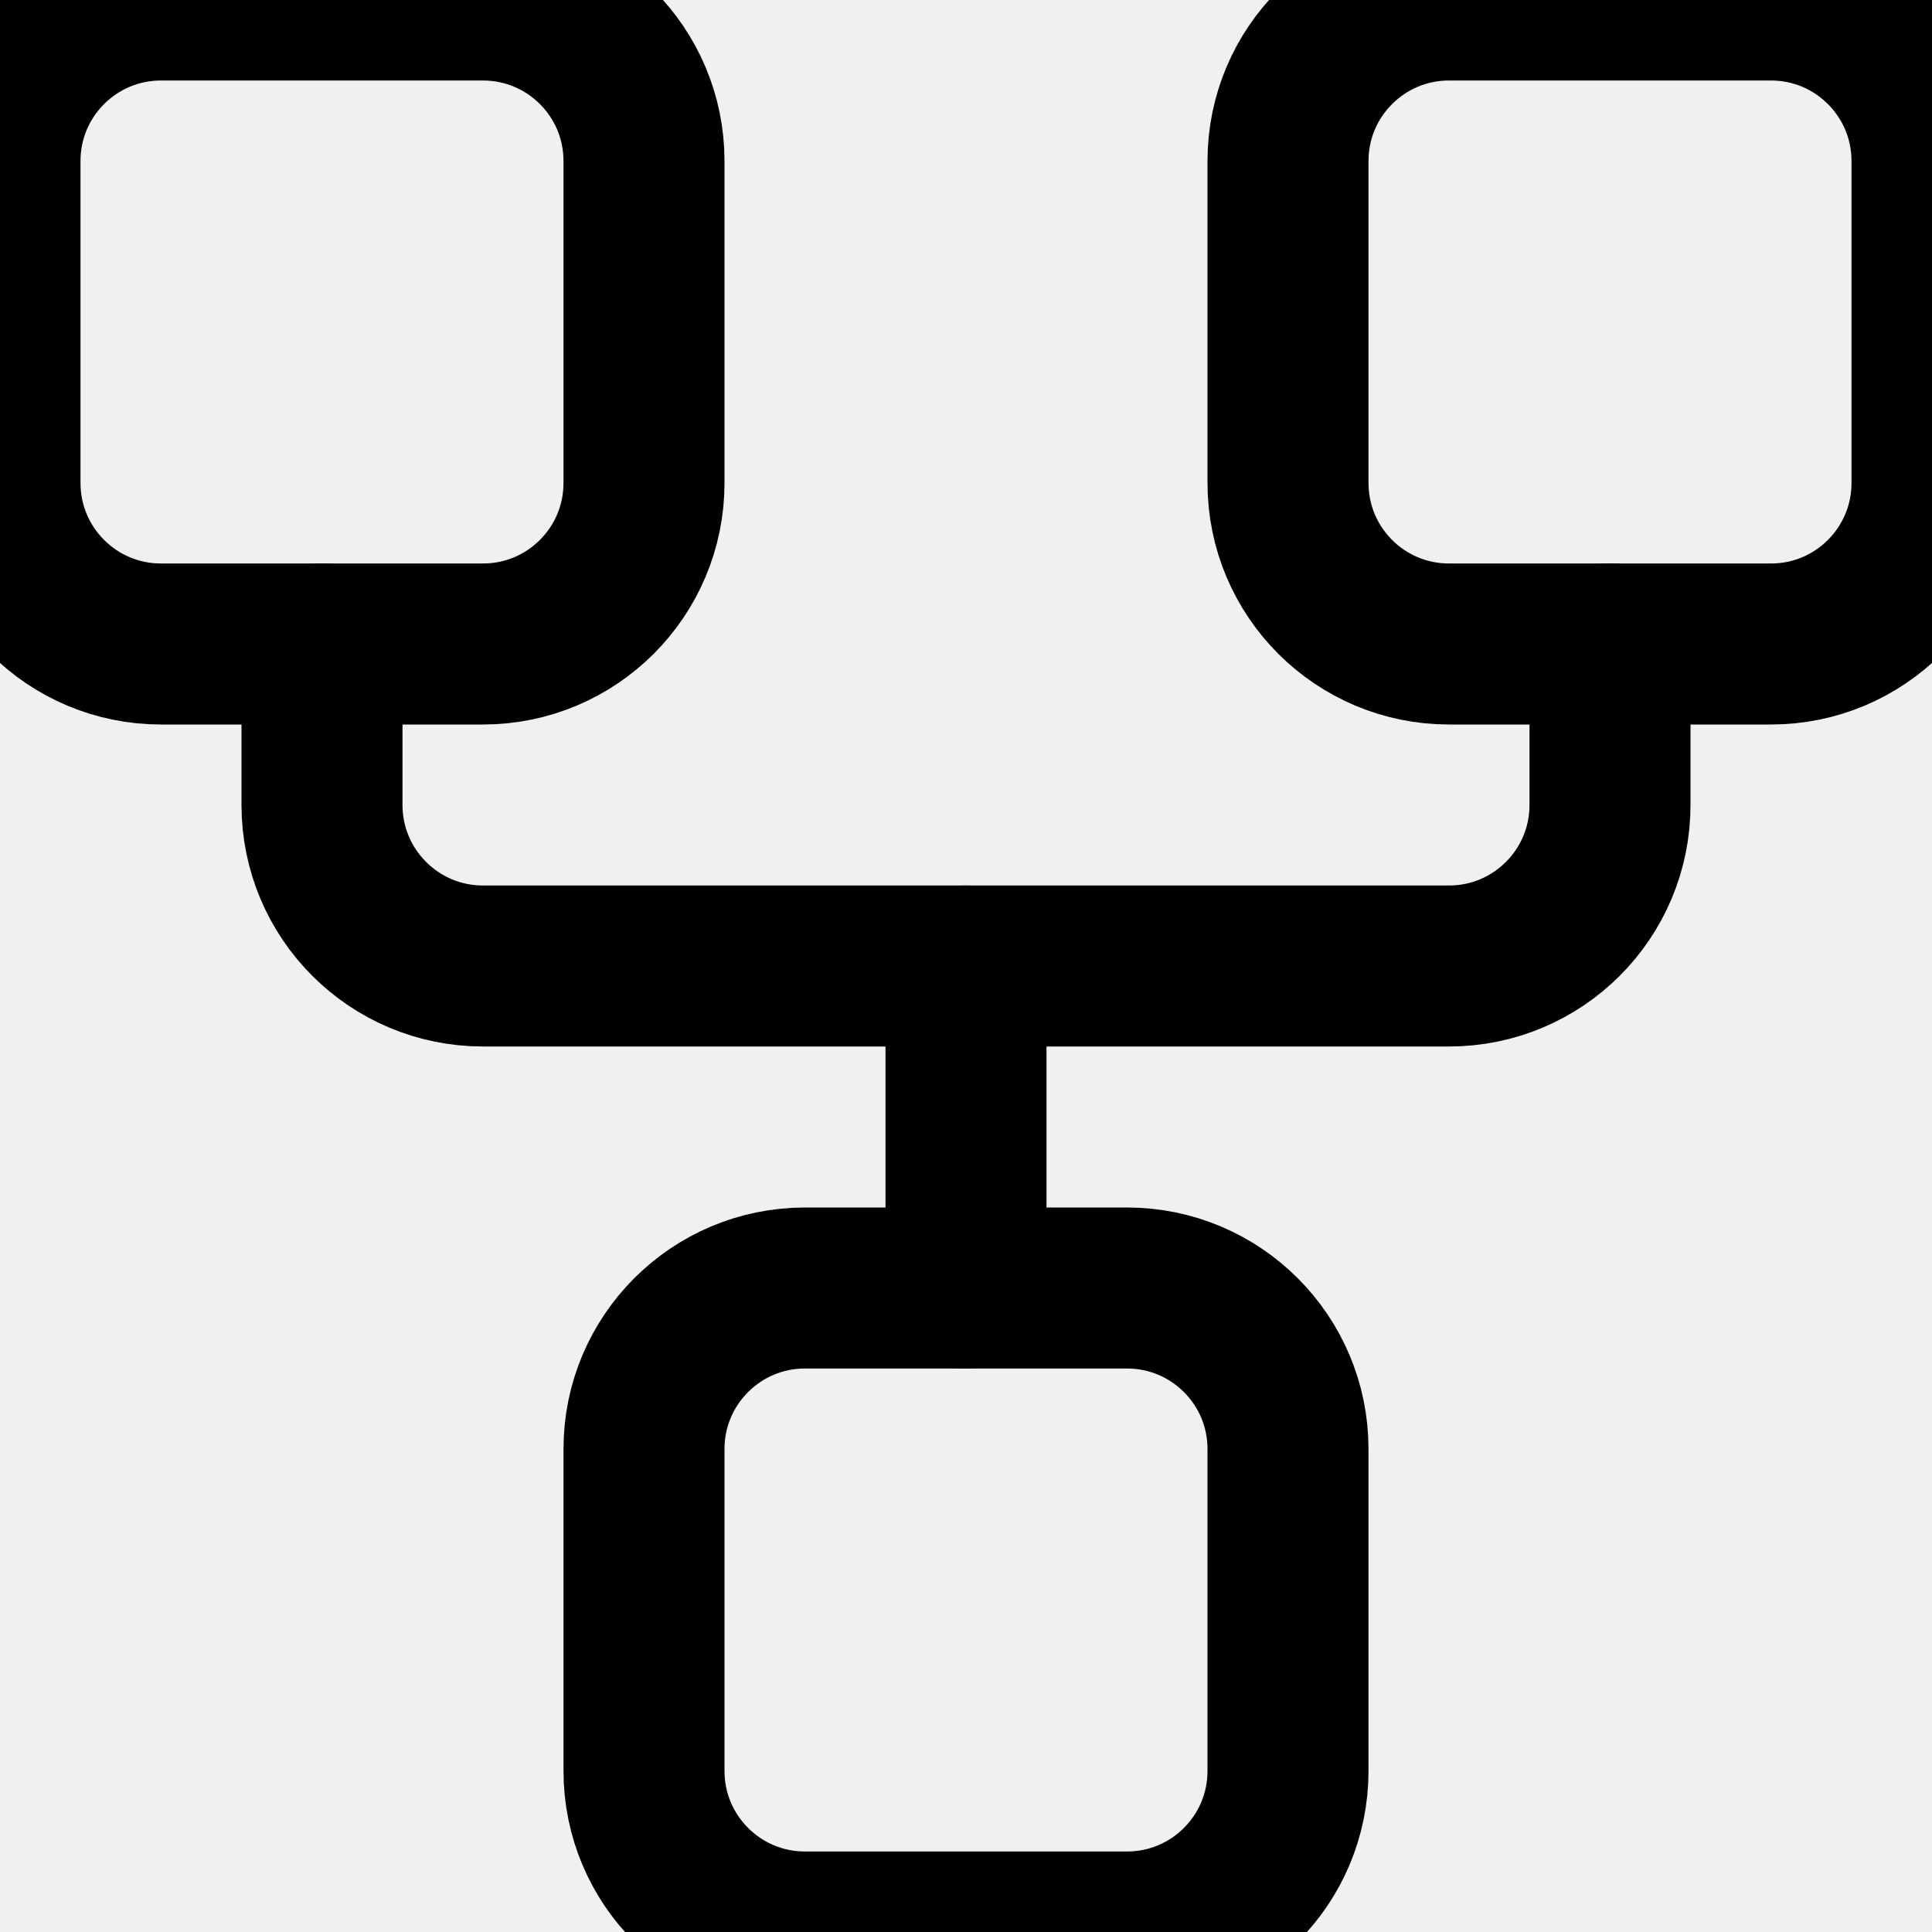
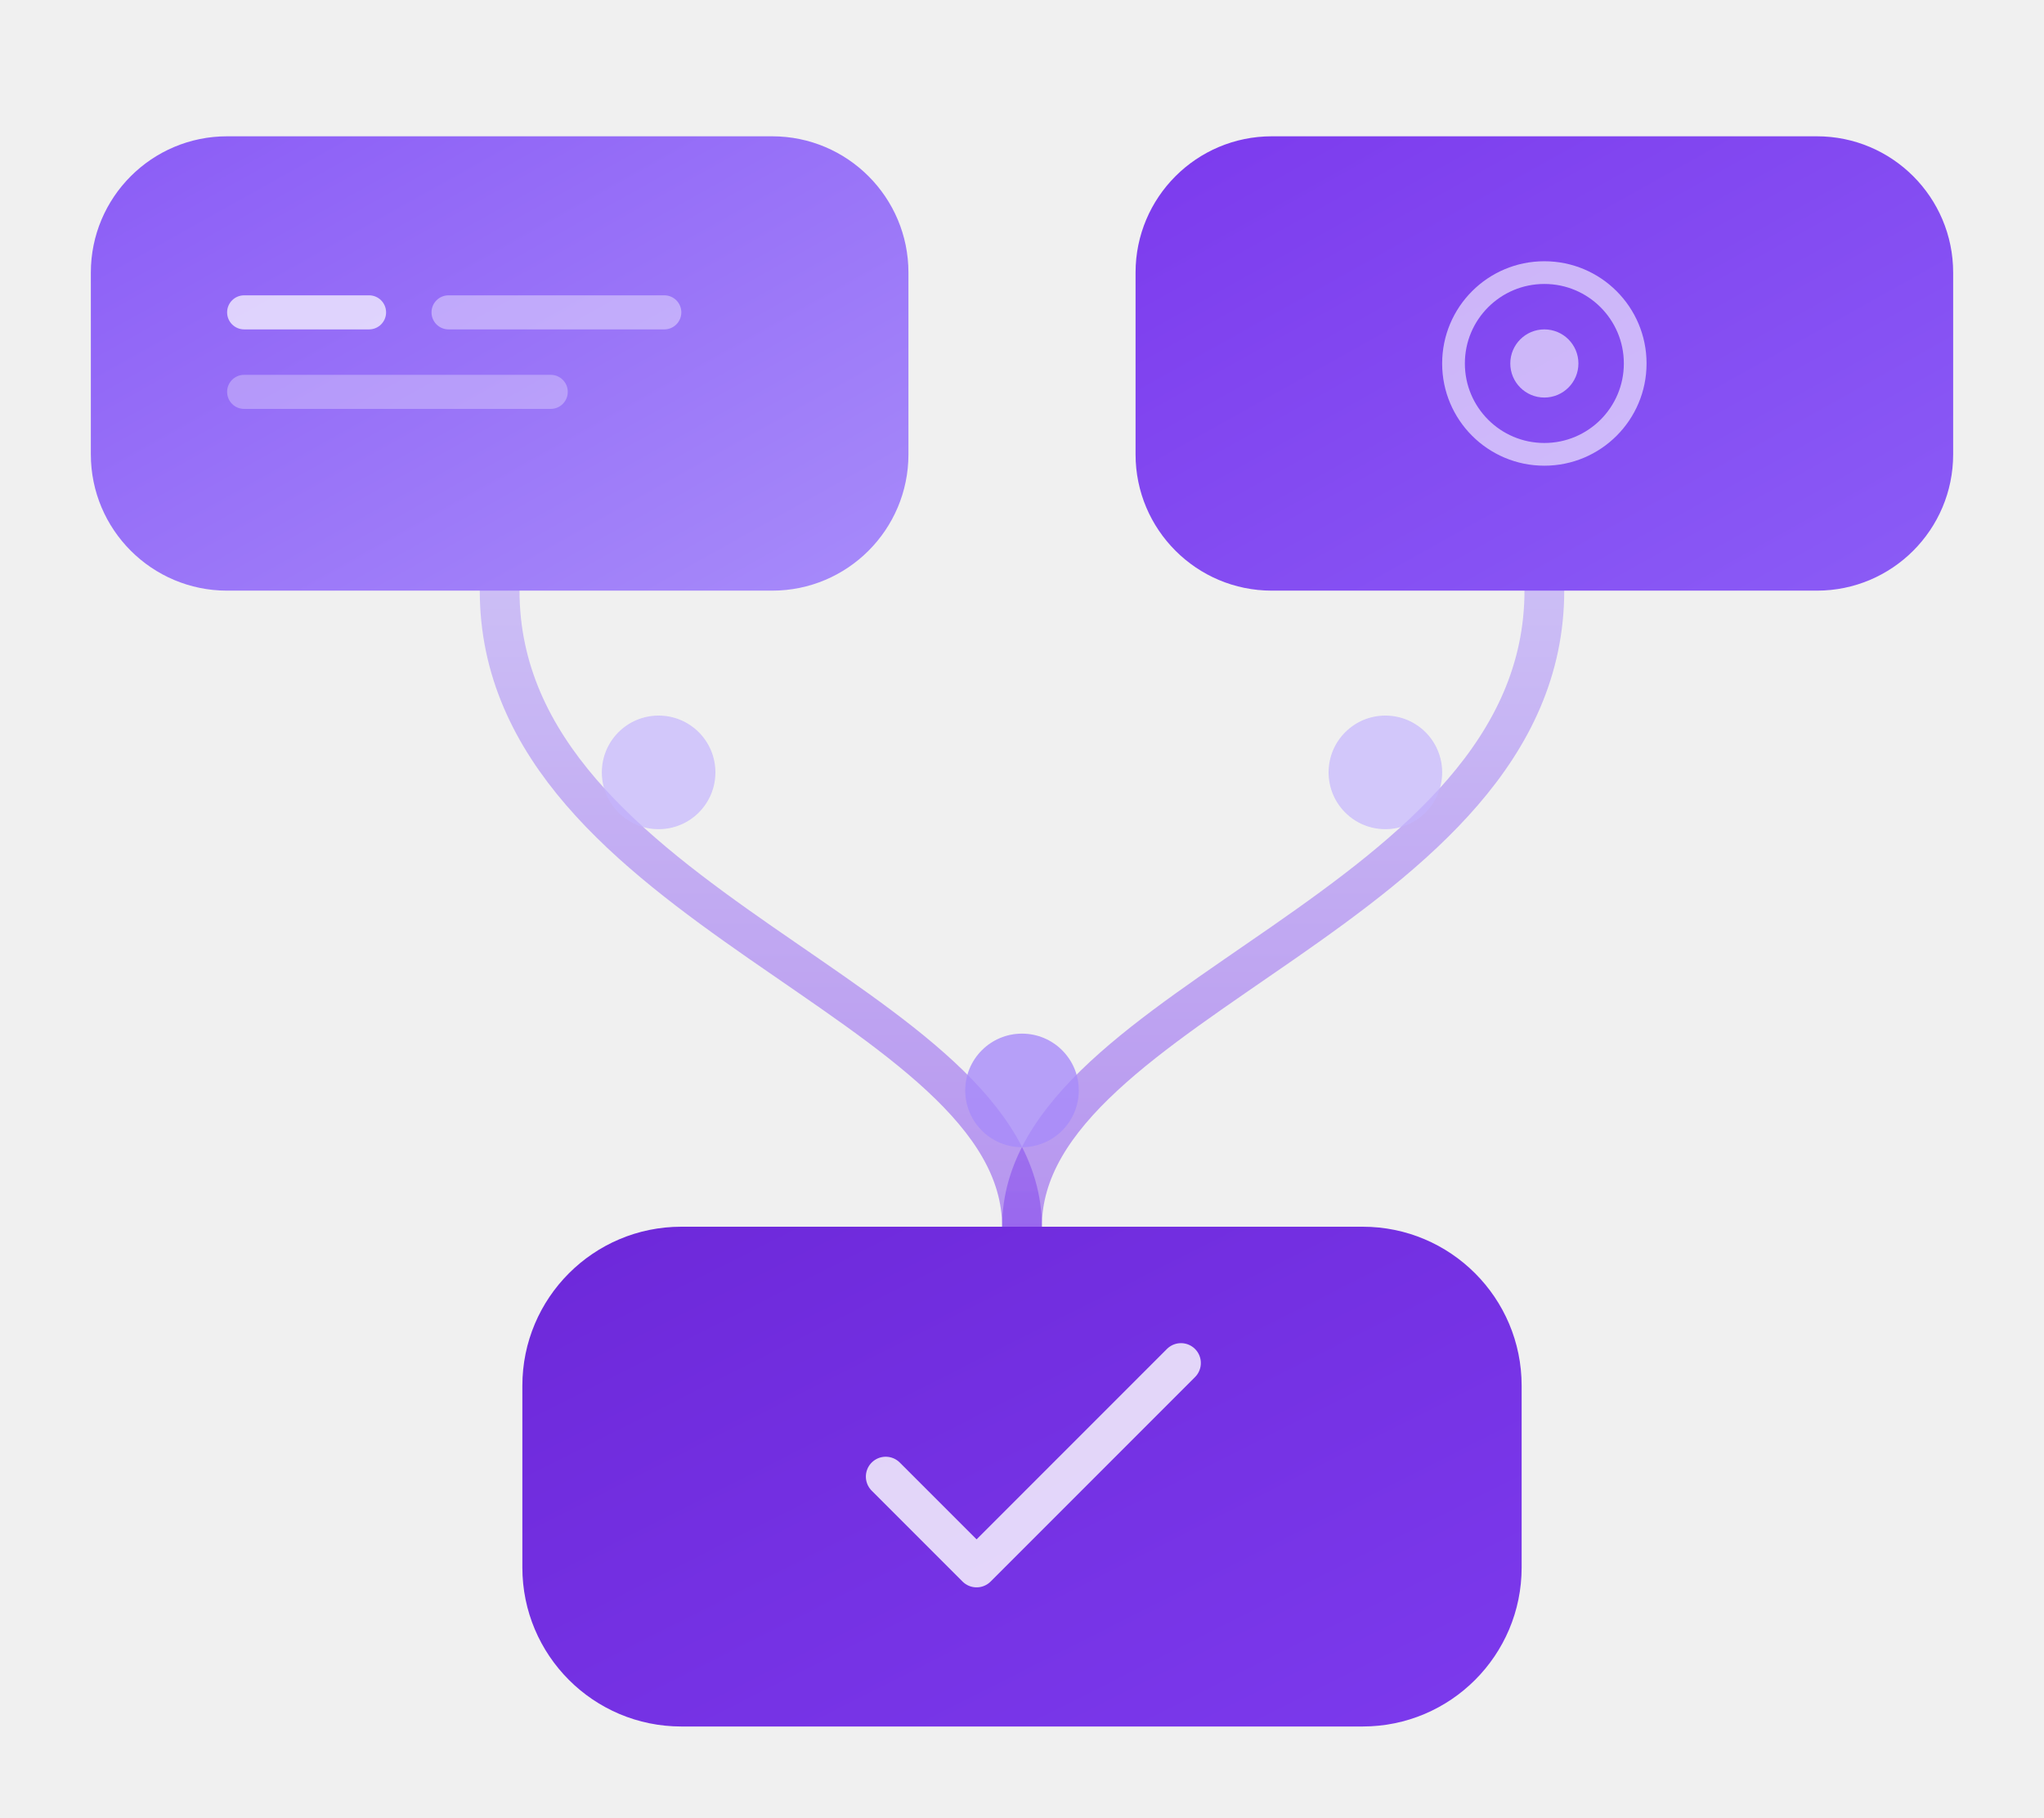
- <svg xmlns="http://www.w3.org/2000/svg" width="24" height="24" viewBox="0 0 24 24" fill="none" stroke="currentColor" stroke-width="2" stroke-linecap="round" stroke-linejoin="round">
-   <rect x="0" y="0" width="8" height="8" rx="2" />
-   <rect x="16" y="0" width="8" height="8" rx="2" />
-   <rect x="8" y="16" width="8" height="8" rx="2" />
-   <path d="M4 8v2a2 2 0 0 0 2 2h12a2 2 0 0 0 2-2V8" />
-   <path d="M12 12v4" />
+ <svg xmlns="http://www.w3.org/2000/svg" viewBox="0 0 180 160" fill="none">
+   <defs>
+     <linearGradient id="n1" x1="0%" y1="0%" x2="100%" y2="100%">
+       <stop offset="0%" stop-color="#8b5cf6" />
+       <stop offset="100%" stop-color="#a78bfa" />
+     </linearGradient>
+     <linearGradient id="n2" x1="0%" y1="0%" x2="100%" y2="100%">
+       <stop offset="0%" stop-color="#7c3aed" />
+       <stop offset="100%" stop-color="#8b5cf6" />
+     </linearGradient>
+     <linearGradient id="n3" x1="0%" y1="0%" x2="100%" y2="100%">
+       <stop offset="0%" stop-color="#6d28d9" />
+       <stop offset="100%" stop-color="#7c3aed" />
+     </linearGradient>
+     <linearGradient id="path-grad" x1="0%" y1="0%" x2="0%" y2="100%">
+       <stop offset="0%" stop-color="#a78bfa" />
+       <stop offset="100%" stop-color="#7c3aed" />
+     </linearGradient>
+   </defs>
+   <path d="M44 52 C44 80, 90 88, 90 108" stroke="url(#path-grad)" stroke-width="3.5" stroke-linecap="round" opacity="0.5" />
+   <path d="M136 52 C136 80, 90 88, 90 108" stroke="url(#path-grad)" stroke-width="3.5" stroke-linecap="round" opacity="0.5" />
+   <circle cx="58" cy="68" r="5" fill="#c4b5fd" opacity="0.7" />
+   <circle cx="122" cy="68" r="5" fill="#c4b5fd" opacity="0.7" />
+   <circle cx="90" cy="96" r="5" fill="#a78bfa" opacity="0.8" />
+   <rect x="8" y="12" width="72" height="40" rx="12" fill="url(#n1)" />
+   <rect x="20" y="26" width="14" height="3" rx="1.5" fill="white" opacity="0.7" />
+   <rect x="38" y="26" width="22" height="3" rx="1.5" fill="white" opacity="0.4" />
+   <rect x="20" y="33" width="30" height="3" rx="1.5" fill="white" opacity="0.3" />
+   <rect x="100" y="12" width="72" height="40" rx="12" fill="url(#n2)" />
+   <circle cx="136" cy="32" r="8" stroke="white" stroke-width="2" fill="none" opacity="0.6" />
+   <circle cx="136" cy="32" r="3" fill="white" opacity="0.6" />
+   <rect x="46" y="108" width="88" height="44" rx="14" fill="url(#n3)" />
+   <path d="M78 130 L86 138 L104 120" stroke="white" stroke-width="3.5" stroke-linecap="round" stroke-linejoin="round" opacity="0.8" />
</svg>
